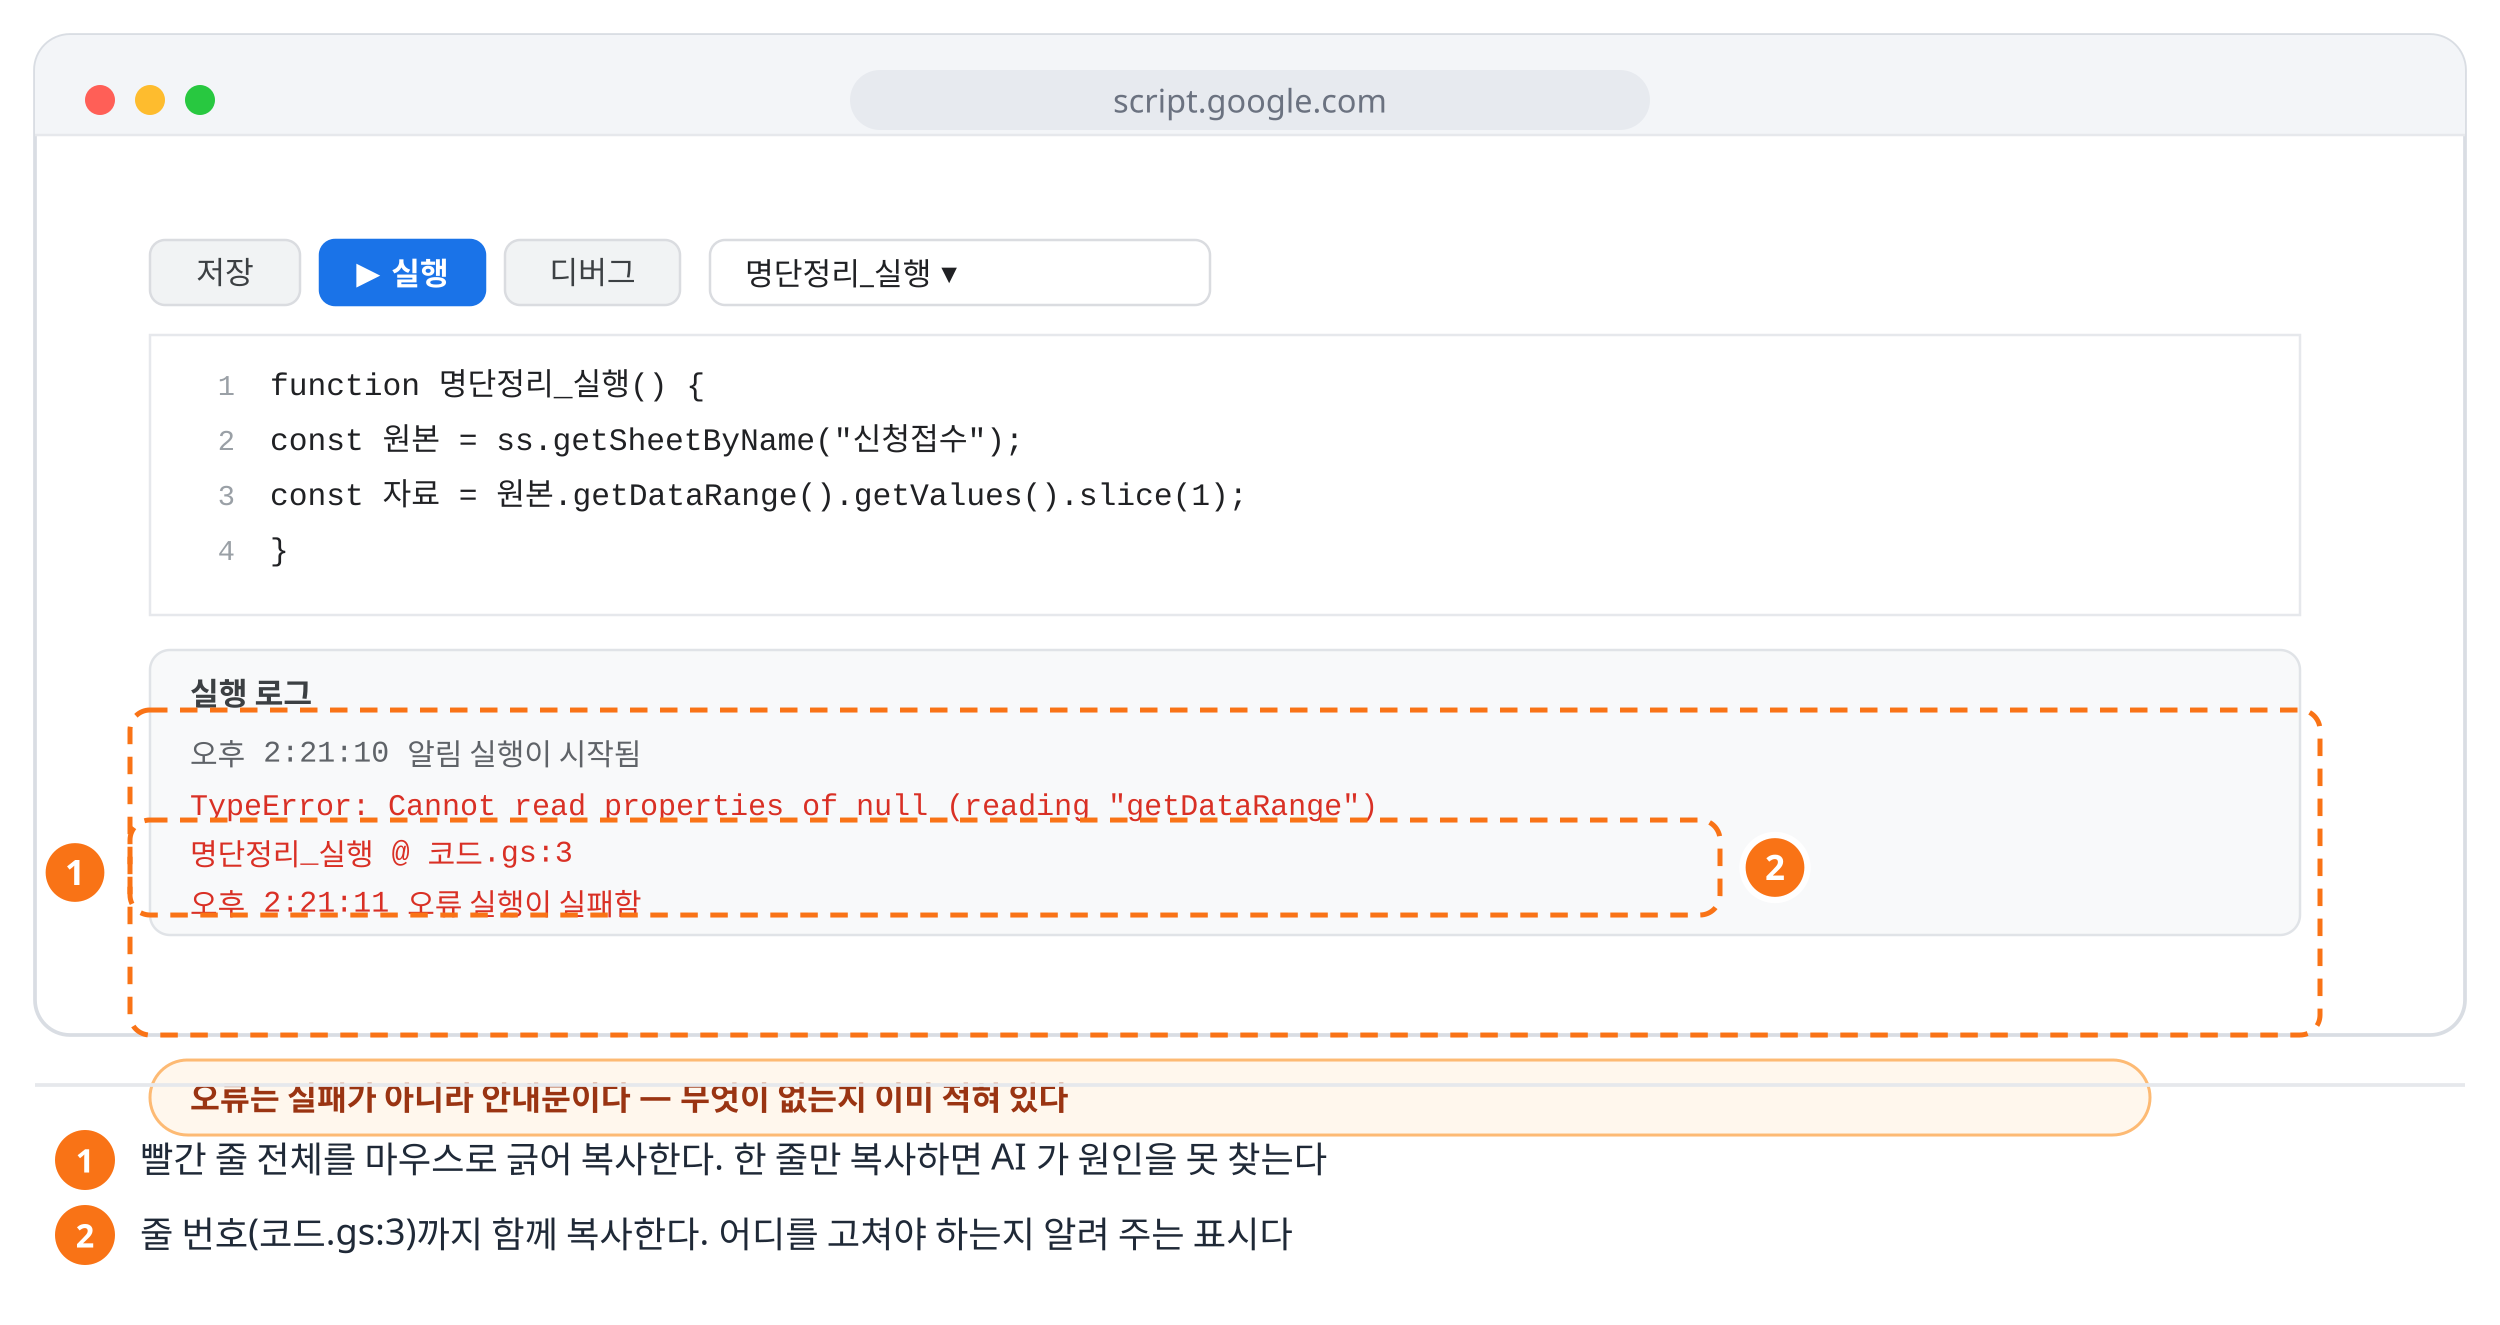
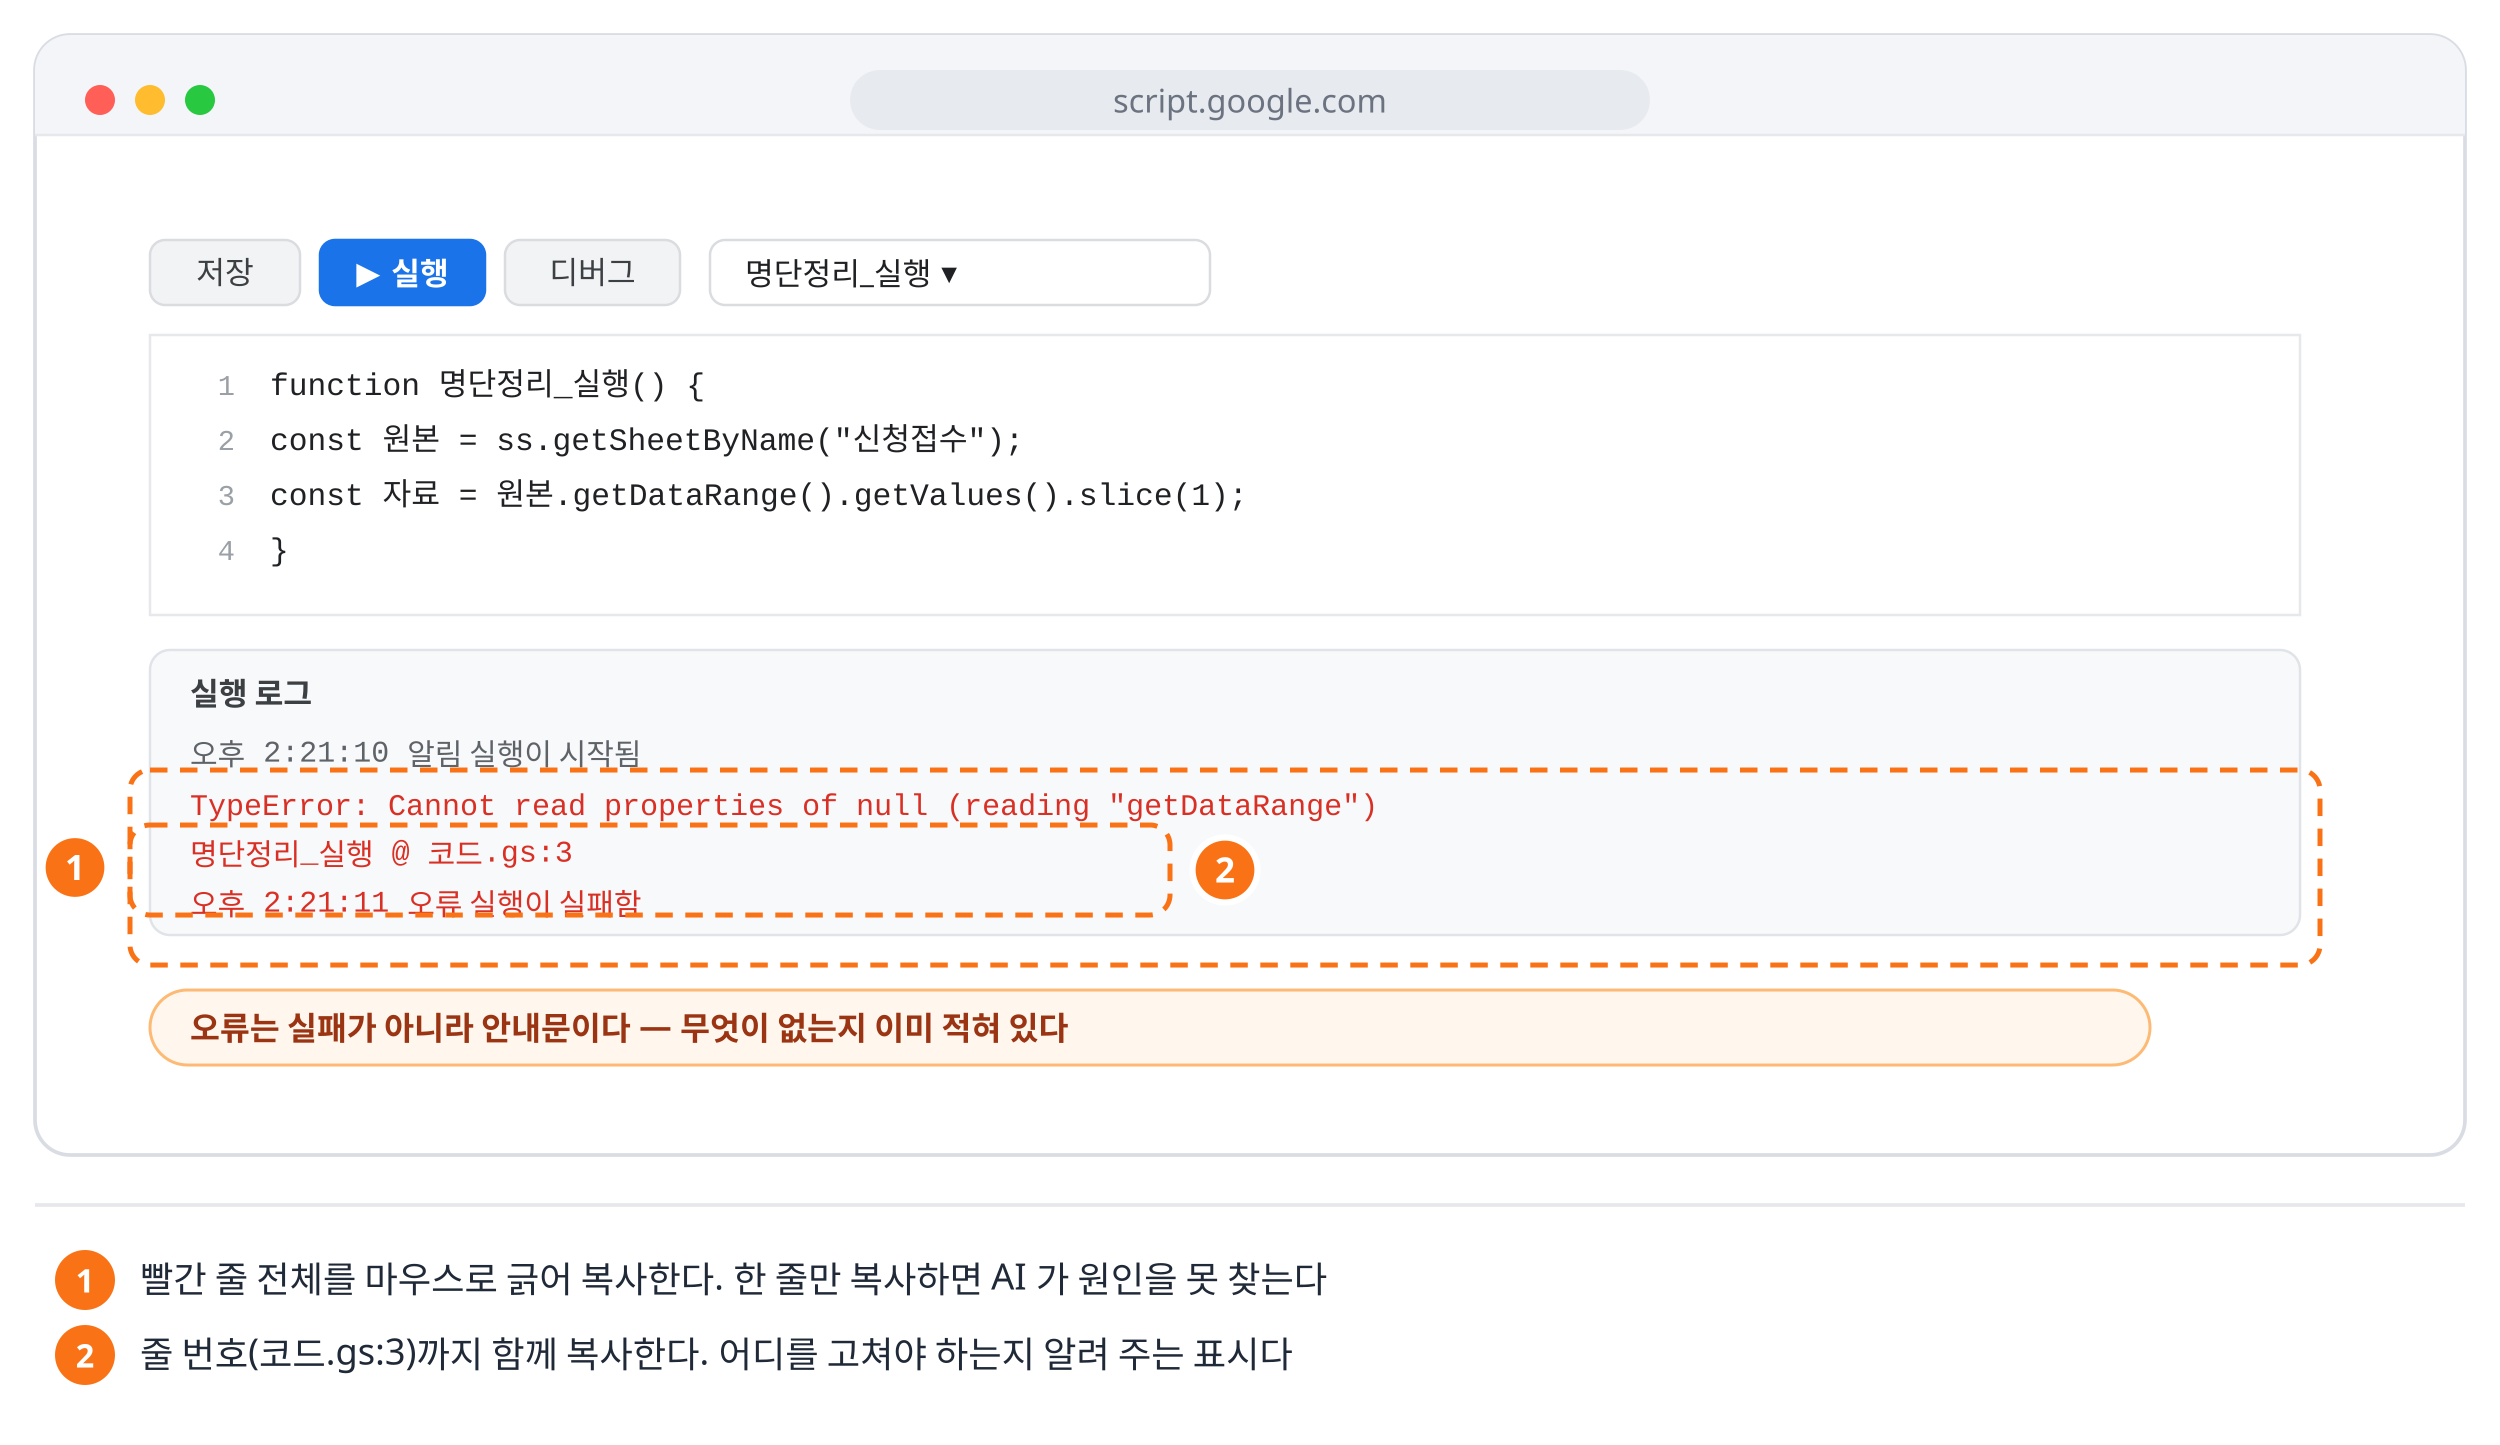
- <svg xmlns="http://www.w3.org/2000/svg" viewBox="0 0 1000 530" width="1000" height="530" role="img" aria-label="5교시 2단계 — 실행 오류 메시지가 나온 화면과 복사해야 할 범위">
-   <rect x="0" y="0" width="1000" height="530" fill="#FFFFFF" />
-   <rect x="14" y="14" width="972" height="400" rx="14" fill="#FFFFFF" stroke="#D9DDE3" stroke-width="1.5" />
+ <svg xmlns="http://www.w3.org/2000/svg" viewBox="0 0 1000 578" width="1000" height="578" role="img" aria-label="5교시 2단계 — 실행 오류 메시지가 나온 화면과 복사해야 할 범위">
+   <rect x="0" y="0" width="1000" height="578" fill="#FFFFFF" />
+   <rect x="14" y="14" width="972" height="448" rx="14" fill="#FFFFFF" stroke="#D9DDE3" stroke-width="1.5" />
  <path d="M14 28 a14 14 0 0 1 14 -14 h944 a14 14 0 0 1 14 14 v26 h-972 z" fill="#F3F5F8" />
  <circle cx="40" cy="40" r="6" fill="#FF5F57" />
  <circle cx="60" cy="40" r="6" fill="#FEBC2E" />
  <circle cx="80" cy="40" r="6" fill="#28C840" />
  <rect x="340" y="28" width="320" height="24" rx="12" fill="#E7EAEF" />
  <text x="500" y="45" font-size="13" fill="#6B7280" font-weight="400" text-anchor="middle" font-family="'Noto Sans KR','Malgun Gothic','Apple SD Gothic Neo',sans-serif">script.google.com</text>
  <line x1="14" y1="54" x2="986" y2="54" stroke="#E6E8EC" stroke-width="1" />
  <rect x="60" y="96" width="60" height="26" rx="6" fill="#F1F3F4" stroke="#DADCE0" stroke-width="1" />
  <text x="90" y="113.5" font-size="12.5" fill="#3C4043" font-weight="400" text-anchor="middle" font-family="'Noto Sans KR','Malgun Gothic','Apple SD Gothic Neo',sans-serif">저장</text>
  <rect x="128" y="96" width="66" height="26" rx="6" fill="#1A73E8" stroke="#1A73E8" stroke-width="1" />
  <text x="161" y="113.5" font-size="12.5" fill="#FFFFFF" font-weight="700" text-anchor="middle" font-family="'Noto Sans KR','Malgun Gothic','Apple SD Gothic Neo',sans-serif">▶ 실행</text>
  <rect x="202" y="96" width="70" height="26" rx="6" fill="#F1F3F4" stroke="#DADCE0" stroke-width="1" />
  <text x="237" y="113.5" font-size="12.5" fill="#3C4043" font-weight="400" text-anchor="middle" font-family="'Noto Sans KR','Malgun Gothic','Apple SD Gothic Neo',sans-serif">디버그</text>
  <rect x="284" y="96" width="200" height="26" rx="6" fill="#FFFFFF" stroke="#DADCE0" stroke-width="1" />
  <text x="298" y="114" font-size="12.5" fill="#202124" font-weight="400" font-family="'Noto Sans KR','Malgun Gothic','Apple SD Gothic Neo',sans-serif">명단정리_실행  ▾</text>
  <rect x="60" y="134" width="860" height="112" fill="#FFFFFF" stroke="#E6E8EC" stroke-width="1" />
  <text x="94" y="158" font-size="11.5" fill="#9AA0A6" font-weight="400" text-anchor="end" font-family="'D2Coding','Consolas','Menlo','Courier New',monospace">1</text>
  <text x="108" y="158" font-size="12.5" fill="#202124" font-weight="400" font-family="'D2Coding','Consolas','Menlo','Courier New',monospace">function 명단정리_실행() {</text>
  <text x="94" y="180" font-size="11.5" fill="#9AA0A6" font-weight="400" text-anchor="end" font-family="'D2Coding','Consolas','Menlo','Courier New',monospace">2</text>
  <text x="108" y="180" font-size="12.5" fill="#202124" font-weight="400" font-family="'D2Coding','Consolas','Menlo','Courier New',monospace">  const 원본 = ss.getSheetByName("신청접수");</text>
  <text x="94" y="202" font-size="11.5" fill="#9AA0A6" font-weight="400" text-anchor="end" font-family="'D2Coding','Consolas','Menlo','Courier New',monospace">3</text>
  <text x="108" y="202" font-size="12.5" fill="#202124" font-weight="400" font-family="'D2Coding','Consolas','Menlo','Courier New',monospace">  const 자료 = 원본.getDataRange().getValues().slice(1);</text>
  <text x="94" y="224" font-size="11.5" fill="#9AA0A6" font-weight="400" text-anchor="end" font-family="'D2Coding','Consolas','Menlo','Courier New',monospace">4</text>
  <text x="108" y="224" font-size="12.5" fill="#202124" font-weight="400" font-family="'D2Coding','Consolas','Menlo','Courier New',monospace">}</text>
  <rect x="60" y="260" width="860" height="114" rx="8" fill="#F8F9FA" stroke="#E0E3E7" stroke-width="1" />
  <text x="76" y="282" font-size="12.5" fill="#3C4043" font-weight="700" font-family="'Noto Sans KR','Malgun Gothic','Apple SD Gothic Neo',sans-serif">실행 로그</text>
  <text x="76" y="306" font-size="12" fill="#5F6368" font-weight="400" font-family="'D2Coding','Consolas','Menlo','Courier New',monospace">오후 2:21:10  알림  실행이 시작됨</text>
  <text x="76" y="326" font-size="12" fill="#D93025" font-weight="400" font-family="'D2Coding','Consolas','Menlo','Courier New',monospace">TypeError: Cannot read properties of null (reading "getDataRange")</text>
  <text x="76" y="346" font-size="12" fill="#D93025" font-weight="400" font-family="'D2Coding','Consolas','Menlo','Courier New',monospace">명단정리_실행 @ 코드.gs:3</text>
  <text x="76" y="366" font-size="12" fill="#D93025" font-weight="400" font-family="'D2Coding','Consolas','Menlo','Courier New',monospace">오후 2:21:11  오류  실행이 실패함</text>
-   <rect x="52" y="284" width="876" height="130" rx="8" fill="none" stroke="#F97316" stroke-width="2" stroke-dasharray="7 5" />
-   <circle cx="30" cy="349" r="13" fill="#F97316" stroke="#FFFFFF" stroke-width="2.5" />
-   <text x="30" y="354" font-size="14" fill="#fff" font-weight="700" text-anchor="middle" font-family="'Noto Sans KR','Malgun Gothic','Apple SD Gothic Neo',sans-serif">1</text>
-   <rect x="52" y="328" width="636" height="38" rx="8" fill="none" stroke="#F97316" stroke-width="2" stroke-dasharray="7 5" />
-   <circle cx="710" cy="347" r="13" fill="#F97316" stroke="#FFFFFF" stroke-width="2.5" />
-   <text x="710" y="352" font-size="14" fill="#fff" font-weight="700" text-anchor="middle" font-family="'Noto Sans KR','Malgun Gothic','Apple SD Gothic Neo',sans-serif">2</text>
-   <rect x="60" y="424" width="800" height="30" rx="15" fill="#FFF7ED" stroke="#FDBA74" stroke-width="1.2" />
-   <text x="76" y="444" font-size="13" fill="#9A3412" font-weight="700" font-family="'Noto Sans KR','Malgun Gothic','Apple SD Gothic Neo',sans-serif">오류는 실패가 아니라 안내문이다 — 무엇이 없는지 이미 적혀 있다</text>
-   <line x1="14" y1="434" x2="986" y2="434" stroke="#E6E8EC" stroke-width="1.5" />
-   <circle cx="34" cy="464" r="12" fill="#F97316" />
-   <text x="34" y="469" font-size="13" fill="#fff" font-weight="700" text-anchor="middle" font-family="'Noto Sans KR','Malgun Gothic','Apple SD Gothic Neo',sans-serif">1</text>
-   <text x="56" y="469" font-size="14.5" fill="#1F2937" font-weight="400" font-family="'Noto Sans KR','Malgun Gothic','Apple SD Gothic Neo',sans-serif">빨간 줄 전체를 마우스로 긁어 복사한다. 한 줄만 복사하면 AI 가 원인을 못 찾는다</text>
-   <circle cx="34" cy="494" r="12" fill="#F97316" />
-   <text x="34" y="499" font-size="13" fill="#fff" font-weight="700" text-anchor="middle" font-family="'Noto Sans KR','Malgun Gothic','Apple SD Gothic Neo',sans-serif">2</text>
-   <text x="56" y="499" font-size="14.5" fill="#1F2937" font-weight="400" font-family="'Noto Sans KR','Malgun Gothic','Apple SD Gothic Neo',sans-serif">줄 번호(코드.gs:3)까지 함께 복사한다. 어디를 고쳐야 하는지 알려 주는 표시다</text>
+   <rect x="52" y="308" width="876" height="78" rx="8" fill="none" stroke="#F97316" stroke-width="2" stroke-dasharray="7 5" />
+   <circle cx="30" cy="347" r="13" fill="#F97316" stroke="#FFFFFF" stroke-width="2.5" />
+   <text x="30" y="352" font-size="14" fill="#fff" font-weight="700" text-anchor="middle" font-family="'Noto Sans KR','Malgun Gothic','Apple SD Gothic Neo',sans-serif">1</text>
+   <rect x="52" y="330" width="416" height="36" rx="8" fill="none" stroke="#F97316" stroke-width="2" stroke-dasharray="7 5" />
+   <circle cx="490" cy="348" r="13" fill="#F97316" stroke="#FFFFFF" stroke-width="2.5" />
+   <text x="490" y="353" font-size="14" fill="#fff" font-weight="700" text-anchor="middle" font-family="'Noto Sans KR','Malgun Gothic','Apple SD Gothic Neo',sans-serif">2</text>
+   <rect x="60" y="396" width="800" height="30" rx="15" fill="#FFF7ED" stroke="#FDBA74" stroke-width="1.2" />
+   <text x="76" y="416" font-size="13" fill="#9A3412" font-weight="700" font-family="'Noto Sans KR','Malgun Gothic','Apple SD Gothic Neo',sans-serif">오류는 실패가 아니라 안내문이다 — 무엇이 없는지 이미 적혀 있다</text>
+   <line x1="14" y1="482" x2="986" y2="482" stroke="#E6E8EC" stroke-width="1.5" />
+   <circle cx="34" cy="512" r="12" fill="#F97316" />
+   <text x="34" y="517" font-size="13" fill="#fff" font-weight="700" text-anchor="middle" font-family="'Noto Sans KR','Malgun Gothic','Apple SD Gothic Neo',sans-serif">1</text>
+   <text x="56" y="517" font-size="14.5" fill="#1F2937" font-weight="400" font-family="'Noto Sans KR','Malgun Gothic','Apple SD Gothic Neo',sans-serif">빨간 줄 전체를 마우스로 긁어 복사한다. 한 줄만 복사하면 AI 가 원인을 못 찾는다</text>
+   <circle cx="34" cy="542" r="12" fill="#F97316" />
+   <text x="34" y="547" font-size="13" fill="#fff" font-weight="700" text-anchor="middle" font-family="'Noto Sans KR','Malgun Gothic','Apple SD Gothic Neo',sans-serif">2</text>
+   <text x="56" y="547" font-size="14.5" fill="#1F2937" font-weight="400" font-family="'Noto Sans KR','Malgun Gothic','Apple SD Gothic Neo',sans-serif">줄 번호(코드.gs:3)까지 함께 복사한다. 어디를 고쳐야 하는지 알려 주는 표시다</text>
</svg>
